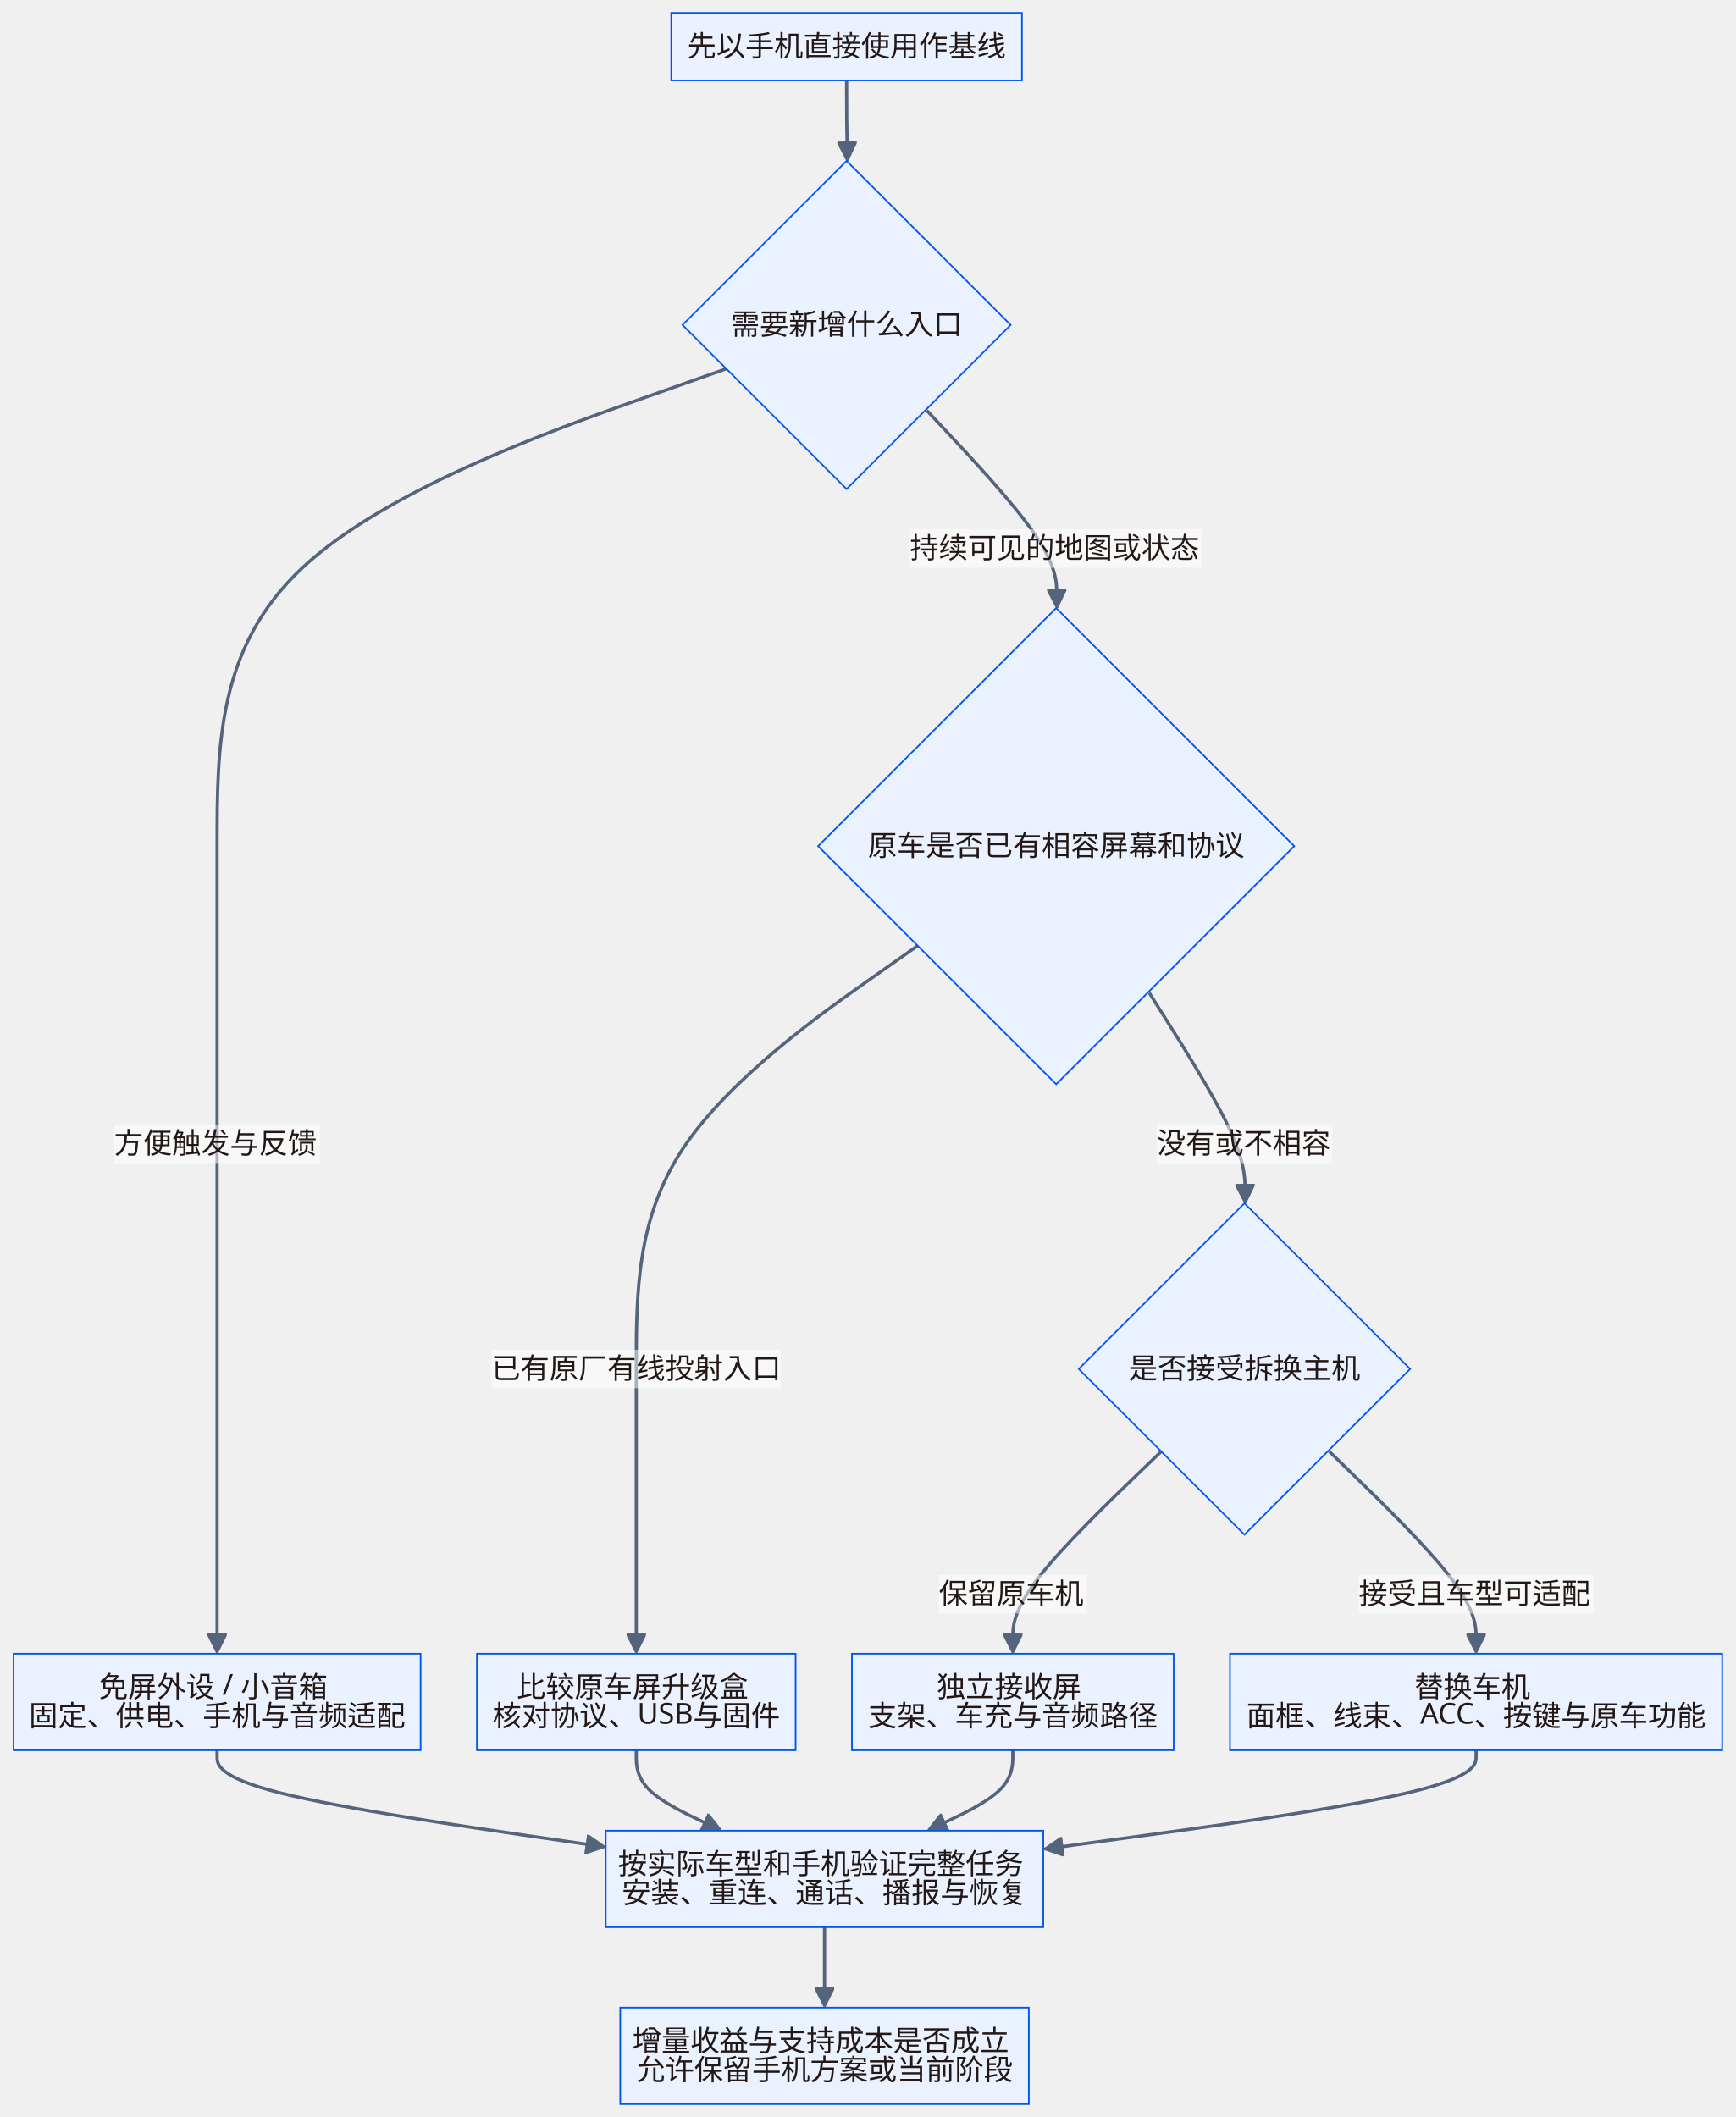
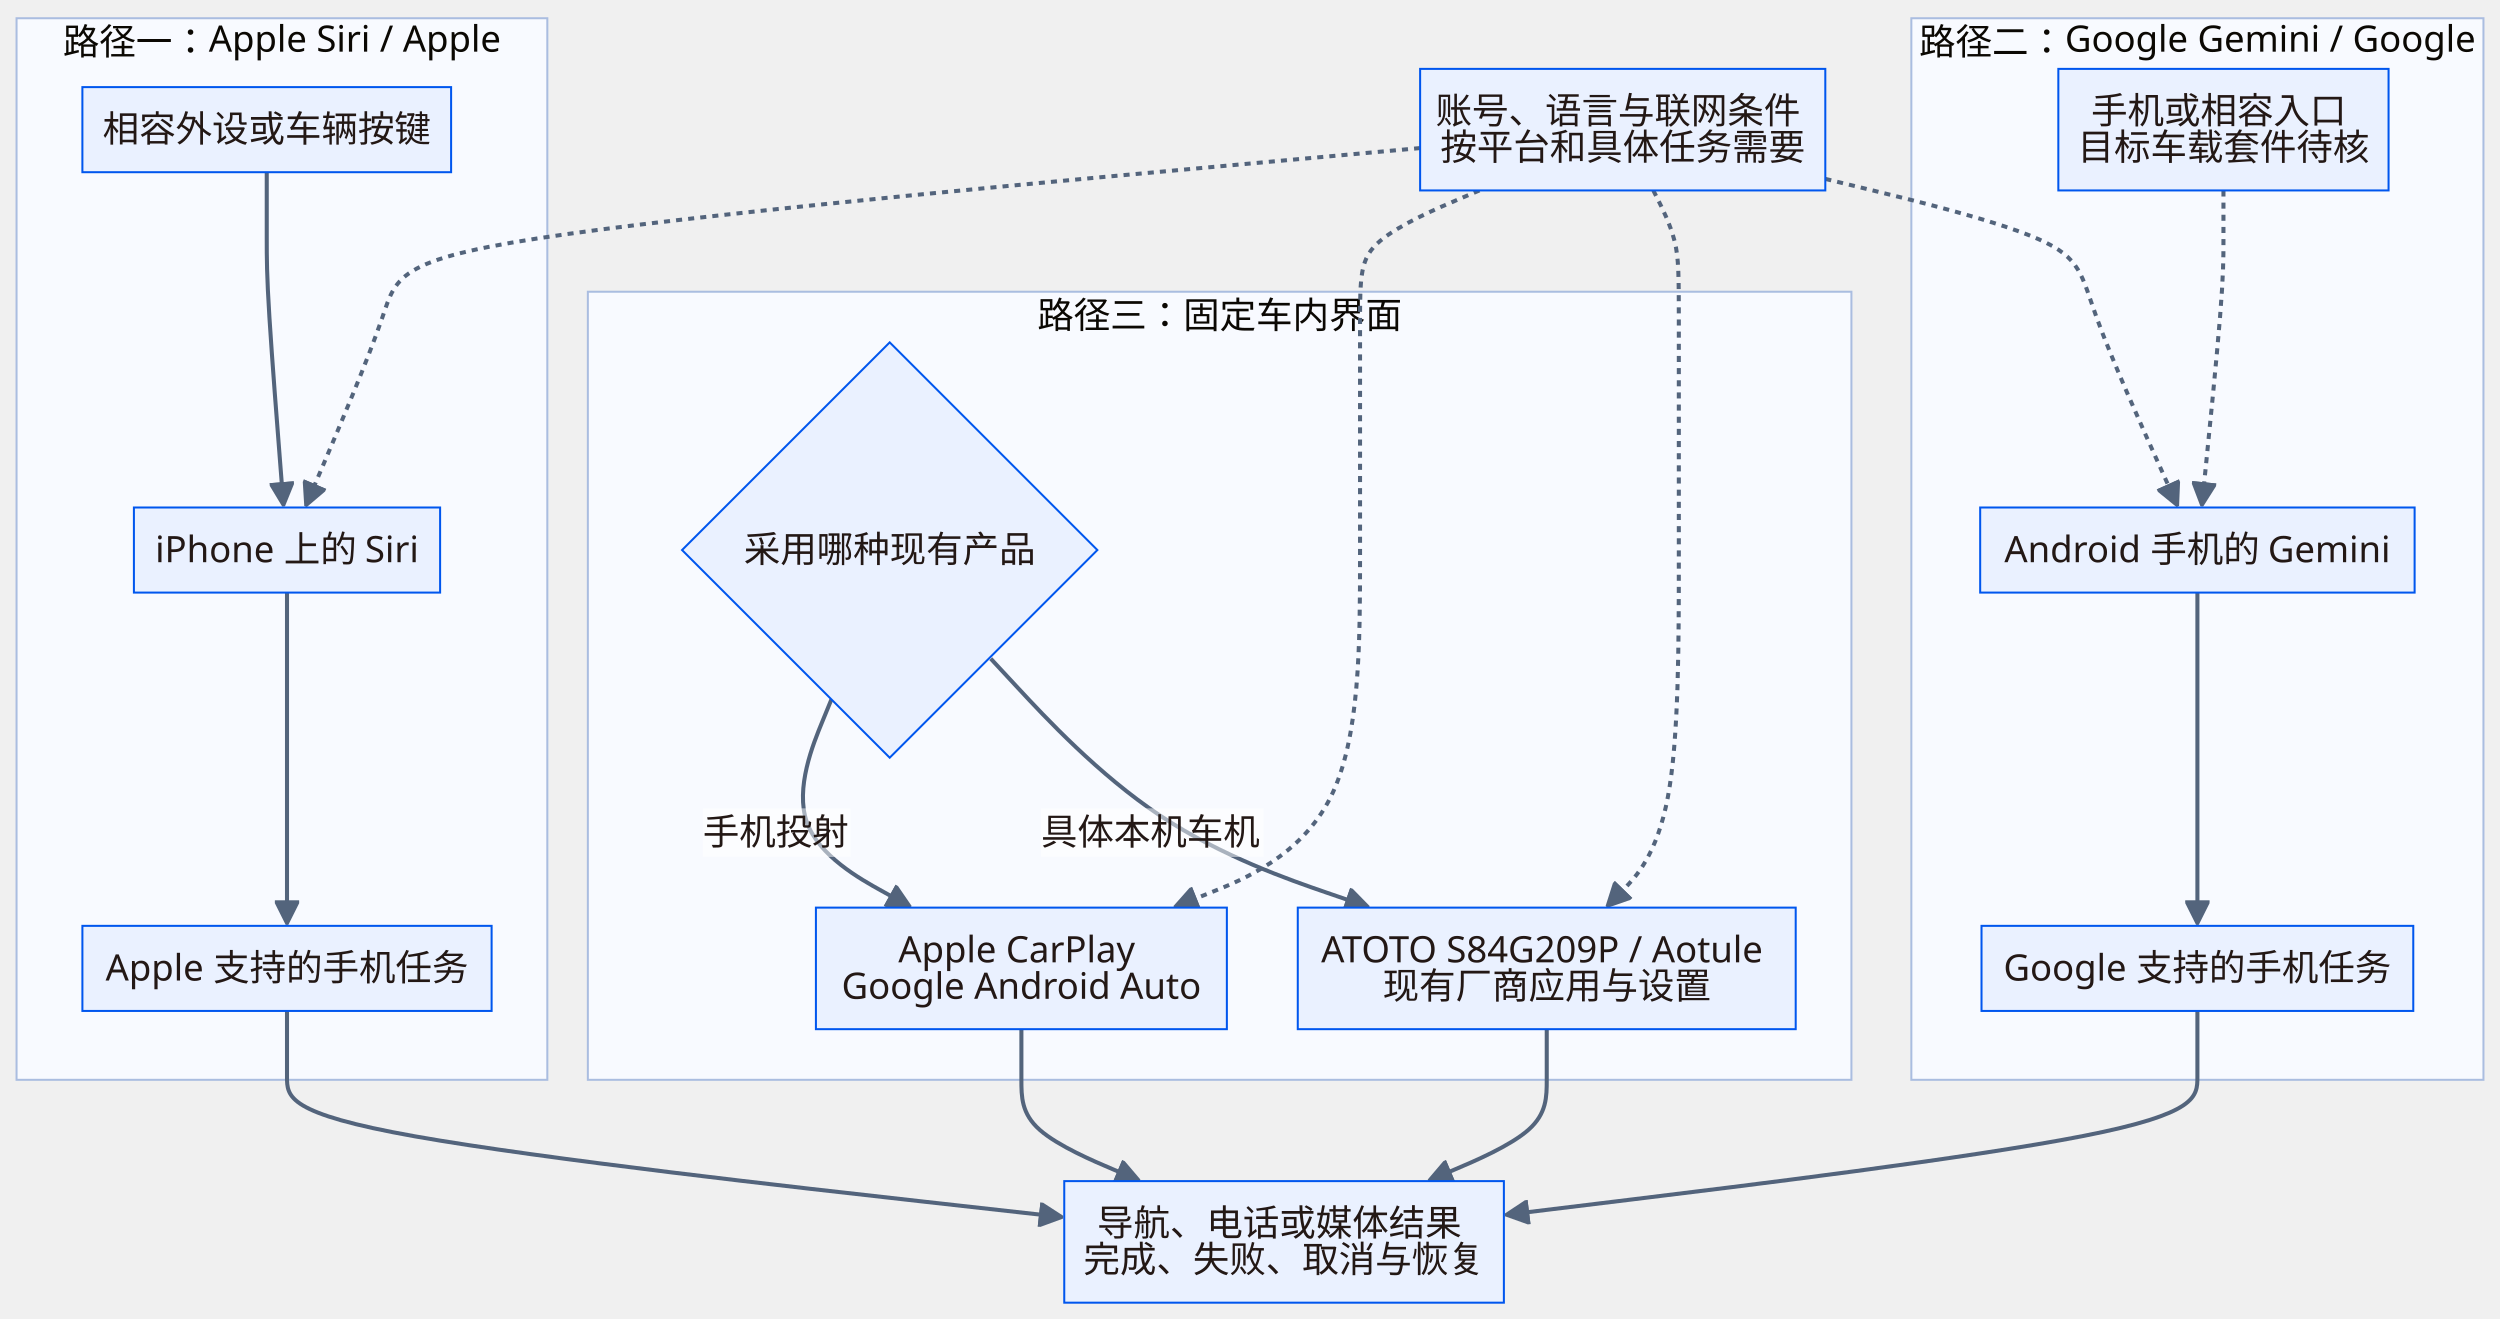
- <svg xmlns="http://www.w3.org/2000/svg" aria-roledescription="flowchart-v2" role="graphics-document document" viewBox="-8 -8 1078.105 1316" height="1316" width="1079" id="researchFigure5">
+ <svg xmlns="http://www.w3.org/2000/svg" aria-roledescription="flowchart-v2" role="graphics-document document" viewBox="-8 -9 1233.662 651" height="651" width="1234" id="researchFigure5">
  <style>#researchFigure5{font-family:Microsoft YaHei,PingFang SC,sans-serif;font-size:18px;fill:#231815;}#researchFigure5 .error-icon{fill:#F4F7FC;}#researchFigure5 .error-text{fill:#0b0803;stroke:#0b0803;}#researchFigure5 .edge-thickness-normal{stroke-width:2px;}#researchFigure5 .edge-thickness-thick{stroke-width:3.5px;}#researchFigure5 .edge-pattern-solid{stroke-dasharray:0;}#researchFigure5 .edge-pattern-dashed{stroke-dasharray:3;}#researchFigure5 .edge-pattern-dotted{stroke-dasharray:2;}#researchFigure5 .marker{fill:#53647C;stroke:#53647C;}#researchFigure5 .marker.cross{stroke:#53647C;}#researchFigure5 svg{font-family:Microsoft YaHei,PingFang SC,sans-serif;font-size:18px;}#researchFigure5 .label{font-family:Microsoft YaHei,PingFang SC,sans-serif;color:#231815;}#researchFigure5 .cluster-label text{fill:#0b0803;}#researchFigure5 .cluster-label span,#researchFigure5 p{color:#0b0803;}#researchFigure5 .label text,#researchFigure5 span,#researchFigure5 p{fill:#231815;color:#231815;}#researchFigure5 .node rect,#researchFigure5 .node circle,#researchFigure5 .node ellipse,#researchFigure5 .node polygon,#researchFigure5 .node path{fill:#EAF1FF;stroke:#0056EE;stroke-width:1px;}#researchFigure5 .flowchart-label text{text-anchor:middle;}#researchFigure5 .node .katex path{fill:#000;stroke:#000;stroke-width:1px;}#researchFigure5 .node .label{text-align:center;}#researchFigure5 .node.clickable{cursor:pointer;}#researchFigure5 .arrowheadPath{fill:#0b0b0b;}#researchFigure5 .edgePath .path{stroke:#53647C;stroke-width:2.0px;}#researchFigure5 .flowchart-link{stroke:#53647C;fill:none;}#researchFigure5 .edgeLabel{background-color:#FFFFFF;text-align:center;}#researchFigure5 .edgeLabel rect{opacity:0.5;background-color:#FFFFFF;fill:#FFFFFF;}#researchFigure5 .labelBkg{background-color:rgba(255, 255, 255, 0.5);}#researchFigure5 .cluster rect{fill:#F8FAFF;stroke:#AABDE0;stroke-width:1px;}#researchFigure5 .cluster text{fill:#0b0803;}#researchFigure5 .cluster span,#researchFigure5 p{color:#0b0803;}#researchFigure5 div.mermaidTooltip{position:absolute;text-align:center;max-width:200px;padding:2px;font-family:Microsoft YaHei,PingFang SC,sans-serif;font-size:12px;background:#F4F7FC;border:1px solid hsl(217.5, 17.143%, 87.255%);border-radius:2px;pointer-events:none;z-index:100;}#researchFigure5 .flowchartTitleText{text-anchor:middle;font-size:18px;fill:#231815;}#researchFigure5 :root{--mermaid-font-family:Microsoft YaHei,PingFang SC,sans-serif;}</style>
  <g>
    <marker orient="auto" markerHeight="12" markerWidth="12" markerUnits="userSpaceOnUse" refY="5" refX="6" viewBox="0 0 10 10" class="marker flowchart" id="researchFigure5_flowchart-pointEnd">
      <path style="stroke-width: 1; stroke-dasharray: 1, 0;" class="arrowMarkerPath" d="M 0 0 L 10 5 L 0 10 z" />
    </marker>
    <marker orient="auto" markerHeight="12" markerWidth="12" markerUnits="userSpaceOnUse" refY="5" refX="4.5" viewBox="0 0 10 10" class="marker flowchart" id="researchFigure5_flowchart-pointStart">
      <path style="stroke-width: 1; stroke-dasharray: 1, 0;" class="arrowMarkerPath" d="M 0 5 L 10 10 L 10 0 z" />
    </marker>
    <marker orient="auto" markerHeight="11" markerWidth="11" markerUnits="userSpaceOnUse" refY="5" refX="11" viewBox="0 0 10 10" class="marker flowchart" id="researchFigure5_flowchart-circleEnd">
      <circle style="stroke-width: 1; stroke-dasharray: 1, 0;" class="arrowMarkerPath" r="5" cy="5" cx="5" />
    </marker>
    <marker orient="auto" markerHeight="11" markerWidth="11" markerUnits="userSpaceOnUse" refY="5" refX="-1" viewBox="0 0 10 10" class="marker flowchart" id="researchFigure5_flowchart-circleStart">
      <circle style="stroke-width: 1; stroke-dasharray: 1, 0;" class="arrowMarkerPath" r="5" cy="5" cx="5" />
    </marker>
    <marker orient="auto" markerHeight="11" markerWidth="11" markerUnits="userSpaceOnUse" refY="5.2" refX="12" viewBox="0 0 11 11" class="marker cross flowchart" id="researchFigure5_flowchart-crossEnd">
      <path style="stroke-width: 2; stroke-dasharray: 1, 0;" class="arrowMarkerPath" d="M 1,1 l 9,9 M 10,1 l -9,9" />
    </marker>
    <marker orient="auto" markerHeight="11" markerWidth="11" markerUnits="userSpaceOnUse" refY="5.2" refX="-1" viewBox="0 0 11 11" class="marker cross flowchart" id="researchFigure5_flowchart-crossStart">
      <path style="stroke-width: 2; stroke-dasharray: 1, 0;" class="arrowMarkerPath" d="M 1,1 l 9,9 M 10,1 l -9,9" />
    </marker>
    <g class="root">
-       <g class="clusters" />
+       <g class="clusters">
+         <g id="C" class="cluster default flowchart-label">
+           <rect height="389" width="623.703" y="135" x="281.99" ry="0" rx="0" style="" />
+           <g transform="translate(593.8413, 135)" class="cluster-label">
+             <text style="">
+               <tspan class="row" x="0" dy="1em" xml:space="preserve">路径三：固定车内界面</tspan>
+             </text>
+           </g>
+         </g>
+         <g id="B" class="cluster default flowchart-label">
+           <rect height="524" width="282.391" y="0" x="935.271" ry="0" rx="0" style="" />
+           <g transform="translate(1076.466, 0)" class="cluster-label">
+             <text style="">
+               <tspan class="row" x="0" dy="1em" xml:space="preserve">路径二：Google Gemini / Google</tspan>
+             </text>
+           </g>
+         </g>
+         <g id="A" class="cluster default flowchart-label">
+           <rect height="524" width="261.99" y="0" x="0" ry="0" rx="0" style="" />
+           <g transform="translate(130.9949, 0)" class="cluster-label">
+             <text style="">
+               <tspan class="row" x="0" dy="1em" xml:space="preserve">路径一：Apple Siri / Apple</tspan>
+             </text>
+           </g>
+         </g>
+       </g>
      <g class="edgePaths">
-         <path marker-end="url(#researchFigure5_flowchart-pointEnd)" style="fill:none;" class="edge-thickness-normal edge-pattern-solid flowchart-link LS-START LE-NEED" id="L-START-NEED-0" d="M517.807,42L517.807,46.167C517.807,50.333,517.807,58.667,517.873,66.2C517.939,73.734,518.071,80.467,518.137,83.834L518.203,87.201" />
-         <path marker-end="url(#researchFigure5_flowchart-pointEnd)" style="fill:none;" class="edge-thickness-normal edge-pattern-solid flowchart-link LS-NEED LE-VOICE" id="L-NEED-VOICE-0" d="M443.042,221.235L390.285,239.863C337.528,258.49,232.014,295.745,179.257,345.206C126.5,394.667,126.5,456.333,126.5,518C126.5,579.667,126.5,641.333,126.5,695.5C126.5,749.667,126.5,796.333,126.5,843C126.5,889.667,126.5,936.333,126.5,964.95C126.5,993.567,126.5,1004.133,126.5,1009.417L126.5,1014.7" />
-         <path marker-end="url(#researchFigure5_flowchart-pointEnd)" style="fill:none;" class="edge-thickness-normal edge-pattern-solid flowchart-link LS-NEED LE-SCREEN" id="L-NEED-SCREEN-0" d="M567.655,247.151L581.06,261.46C594.466,275.768,621.276,304.384,634.753,324.059C648.23,343.733,648.373,354.467,648.445,359.834L648.516,365.2" />
-         <path marker-end="url(#researchFigure5_flowchart-pointEnd)" style="fill:none;" class="edge-thickness-normal edge-pattern-solid flowchart-link LS-SCREEN LE-BOX" id="L-SCREEN-BOX-0" d="M561.973,579.887L532.821,600.405C503.669,620.924,445.365,661.962,416.213,705.814C387.061,749.667,387.061,796.333,387.061,843C387.061,889.667,387.061,936.333,387.061,964.95C387.061,993.567,387.061,1004.133,387.061,1009.417L387.061,1014.7" />
-         <path marker-end="url(#researchFigure5_flowchart-pointEnd)" style="fill:none;" class="edge-thickness-normal edge-pattern-solid flowchart-link LS-SCREEN LE-INSTALL" id="L-SCREEN-INSTALL-0" d="M705.934,609.153L715.798,624.794C725.662,640.435,745.389,671.718,755.325,692.726C765.26,713.733,765.403,724.467,765.475,729.834L765.547,735.2" />
-         <path marker-end="url(#researchFigure5_flowchart-pointEnd)" style="fill:none;" class="edge-thickness-normal edge-pattern-solid flowchart-link LS-INSTALL LE-PORTABLE" id="L-INSTALL-PORTABLE-0" d="M713.393,894.275L698.014,909.063C682.635,923.85,651.878,953.425,636.5,973.496C621.121,993.567,621.121,1004.133,621.121,1009.417L621.121,1014.7" />
-         <path marker-end="url(#researchFigure5_flowchart-pointEnd)" style="fill:none;" class="edge-thickness-normal edge-pattern-solid flowchart-link LS-INSTALL LE-HEADUNIT" id="L-INSTALL-HEADUNIT-0" d="M817.842,894.275L833.054,909.063C848.266,923.85,878.689,953.425,893.901,973.496C909.113,993.567,909.113,1004.133,909.113,1009.417L909.113,1014.7" />
-         <path marker-end="url(#researchFigure5_flowchart-pointEnd)" style="fill:none;" class="edge-thickness-normal edge-pattern-solid flowchart-link LS-VOICE LE-VALIDATE" id="L-VOICE-VALIDATE-0" d="M126.5,1080L126.5,1084.167C126.5,1088.333,126.5,1096.667,165.891,1106.571C205.282,1116.475,284.064,1127.951,323.455,1133.689L362.846,1139.426" />
-         <path marker-end="url(#researchFigure5_flowchart-pointEnd)" style="fill:none;" class="edge-thickness-normal edge-pattern-solid flowchart-link LS-BOX LE-VALIDATE" id="L-BOX-VALIDATE-0" d="M387.061,1080L387.061,1084.167C387.061,1088.333,387.061,1096.667,395.127,1104.624C403.194,1112.582,419.326,1120.164,427.393,1123.955L435.459,1127.746" />
-         <path marker-end="url(#researchFigure5_flowchart-pointEnd)" style="fill:none;" class="edge-thickness-normal edge-pattern-solid flowchart-link LS-PORTABLE LE-VALIDATE" id="L-PORTABLE-VALIDATE-0" d="M621.121,1080L621.121,1084.167C621.121,1088.333,621.121,1096.667,613.055,1104.624C604.988,1112.582,588.855,1120.164,580.789,1123.955L572.722,1127.746" />
-         <path marker-end="url(#researchFigure5_flowchart-pointEnd)" style="fill:none;" class="edge-thickness-normal edge-pattern-solid flowchart-link LS-HEADUNIT LE-VALIDATE" id="L-HEADUNIT-VALIDATE-0" d="M909.113,1080L909.113,1084.167C909.113,1088.333,909.113,1096.667,865.152,1106.803C821.19,1116.94,733.266,1128.879,689.304,1134.849L645.343,1140.819" />
-         <path marker-end="url(#researchFigure5_flowchart-pointEnd)" style="fill:none;" class="edge-thickness-normal edge-pattern-solid flowchart-link LS-VALIDATE LE-DECIDE" id="L-VALIDATE-DECIDE-0" d="M504.091,1190L504.091,1194.167C504.091,1198.333,504.091,1206.667,504.091,1214.117C504.091,1221.567,504.091,1228.133,504.091,1231.417L504.091,1234.7" />
+         <path marker-end="url(#researchFigure5_flowchart-pointEnd)" style="fill:none;" class="edge-thickness-normal edge-pattern-solid flowchart-link LS-A1 LE-A2" id="L-A1-A2-0" d="M123.497,76L123.497,81.667C123.497,87.333,123.497,98.667,123.497,108.5C123.497,118.333,123.497,126.667,124.82,147.703C126.143,168.739,128.789,202.477,130.112,219.347L131.435,236.216" />
+         <path marker-end="url(#researchFigure5_flowchart-pointEnd)" style="fill:none;" class="edge-thickness-normal edge-pattern-solid flowchart-link LS-A2 LE-A3" id="L-A2-A3-0" d="M133.497,283.5L133.497,303.25C133.497,323,133.497,362.5,133.497,389.033C133.497,415.567,133.497,429.133,133.497,435.917L133.497,442.7" />
+         <path marker-end="url(#researchFigure5_flowchart-pointEnd)" style="fill:none;stroke-width:2px;stroke-dasharray:3;" class="edge-thickness-normal edge-pattern-dotted flowchart-link LS-B1 LE-B2" id="L-B1-B2-0" d="M1089.326,85L1089.326,89.167C1089.326,93.333,1089.326,101.667,1089.326,110C1089.326,118.333,1089.326,126.667,1087.624,147.704C1085.923,168.742,1082.519,202.485,1080.818,219.356L1079.116,236.227" />
+         <path marker-end="url(#researchFigure5_flowchart-pointEnd)" style="fill:none;" class="edge-thickness-normal edge-pattern-solid flowchart-link LS-B2 LE-B3" id="L-B2-B3-0" d="M1076.466,283.5L1076.466,303.25C1076.466,323,1076.466,362.5,1076.466,389.033C1076.466,415.567,1076.466,429.133,1076.466,435.917L1076.466,442.7" />
+         <path marker-end="url(#researchFigure5_flowchart-pointEnd)" style="fill:none;" class="edge-thickness-normal edge-pattern-solid flowchart-link LS-C1 LE-C2" id="L-C1-C2-0" d="M402.223,336.233L397.726,347.194C393.228,358.155,384.234,380.078,390.078,396.777C395.923,413.476,416.605,424.952,426.947,430.69L437.288,436.429" />
+         <path marker-end="url(#researchFigure5_flowchart-pointEnd)" style="fill:none;" class="edge-thickness-normal edge-pattern-solid flowchart-link LS-C1 LE-C3" id="L-C1-C3-0" d="M480.865,316.124L494.162,330.437C507.459,344.75,534.052,373.375,564.43,393.567C594.808,413.758,628.97,425.517,646.05,431.396L663.131,437.275" />
+         <path marker-end="url(#researchFigure5_flowchart-pointEnd)" style="fill:none;stroke-width:2px;stroke-dasharray:3;" class="edge-thickness-normal edge-pattern-dotted flowchart-link LS-SERVICE LE-A2" id="L-SERVICE-A2-0" d="M692.802,64.09L608.626,71.742C524.449,79.393,356.096,94.697,271.92,106.515C187.743,118.333,187.743,126.667,180.537,147.771C173.331,168.874,158.919,202.749,151.712,219.686L144.506,236.623" />
+         <path marker-end="url(#researchFigure5_flowchart-pointEnd)" style="fill:none;stroke-width:2px;stroke-dasharray:3;" class="edge-thickness-normal edge-pattern-dotted flowchart-link LS-SERVICE LE-B2" id="L-SERVICE-B2-0" d="M892.802,79.304L913.853,84.42C934.904,89.536,977.005,99.768,998.056,109.051C1019.107,118.333,1019.107,126.667,1026.73,147.778C1034.353,168.889,1049.599,202.778,1057.222,219.722L1064.844,236.667" />
+         <path marker-end="url(#researchFigure5_flowchart-pointEnd)" style="fill:none;stroke-width:2px;stroke-dasharray:3;" class="edge-thickness-normal edge-pattern-dotted flowchart-link LS-SERVICE LE-C2" id="L-SERVICE-C2-0" d="M722.081,85L712.258,89.167C702.436,93.333,682.791,101.667,672.968,110C663.146,118.333,663.146,126.667,663.146,152.083C663.146,177.5,663.146,220,663.146,264.5C663.146,309,663.146,355.5,648.581,384.588C634.016,413.676,604.886,425.352,590.32,431.19L575.755,437.028" />
+         <path marker-end="url(#researchFigure5_flowchart-pointEnd)" style="fill:none;stroke-width:2px;stroke-dasharray:3;" class="edge-thickness-normal edge-pattern-dotted flowchart-link LS-SERVICE LE-C3" id="L-SERVICE-C3-0" d="M807.909,85L810.007,89.167C812.105,93.333,816.301,101.667,818.399,110C820.498,118.333,820.498,126.667,820.498,152.083C820.498,177.5,820.498,220,820.498,264.5C820.498,309,820.498,355.5,815.113,384.284C809.728,413.067,798.959,424.134,793.575,429.668L788.19,435.202" />
+         <path marker-end="url(#researchFigure5_flowchart-pointEnd)" style="fill:none;" class="edge-thickness-normal edge-pattern-solid flowchart-link LS-A3 LE-RESULT" id="L-A3-RESULT-0" d="M133.497,490L133.497,495.667C133.497,501.333,133.497,512.667,133.497,522.5C133.497,532.333,133.497,540.667,196.56,551.881C259.624,563.095,385.751,577.191,448.815,584.238L511.879,591.286" />
+         <path marker-end="url(#researchFigure5_flowchart-pointEnd)" style="fill:none;" class="edge-thickness-normal edge-pattern-solid flowchart-link LS-B3 LE-RESULT" id="L-B3-RESULT-0" d="M1076.466,490L1076.466,495.667C1076.466,501.333,1076.466,512.667,1076.466,522.5C1076.466,532.333,1076.466,540.667,1020.29,551.687C964.113,562.707,851.76,576.414,795.584,583.268L739.407,590.121" />
+         <path marker-end="url(#researchFigure5_flowchart-pointEnd)" style="fill:none;" class="edge-thickness-normal edge-pattern-solid flowchart-link LS-C2 LE-RESULT" id="L-C2-RESULT-0" d="M495.99,499L495.99,503.167C495.99,507.333,495.99,515.667,495.99,524C495.99,532.333,495.99,540.667,504.999,548.655C514.008,556.643,532.027,564.287,541.036,568.109L550.045,571.93" />
+         <path marker-end="url(#researchFigure5_flowchart-pointEnd)" style="fill:none;" class="edge-thickness-normal edge-pattern-solid flowchart-link LS-C3 LE-RESULT" id="L-C3-RESULT-0" d="M755.302,499L755.302,503.167C755.302,507.333,755.302,515.667,755.302,524C755.302,532.333,755.302,540.667,746.293,548.655C737.284,556.643,719.265,564.287,710.256,568.109L701.247,571.93" />
      </g>
      <g class="edgeLabels">
        <g class="edgeLabel">
          <g transform="translate(0, 0)" class="label">
            <rect height="0" width="0" ry="0" rx="0" />
            <text style="">
              <tspan class="row" x="0" dy="1em" xml:space="preserve" />
            </text>
          </g>
        </g>
-         <g transform="translate(126.5, 703)" class="edgeLabel">
-           <g transform="translate(-64, -12)" class="label">
-             <rect height="24" width="127.941" ry="0" rx="0" />
-             <text style="">
-               <tspan class="row" x="0" dy="1em" xml:space="preserve">方便触发与反馈</tspan>
-             </text>
-           </g>
-         </g>
-         <g transform="translate(648.0869, 333)" class="edgeLabel">
-           <g transform="translate(-91, -12)" class="label">
-             <rect height="24" width="181.912" ry="0" rx="0" />
-             <text style="">
-               <tspan class="row" x="0" dy="1em" xml:space="preserve">持续可见的地图或状态</tspan>
-             </text>
-           </g>
-         </g>
-         <g transform="translate(387.0605, 843)" class="edgeLabel">
-           <g transform="translate(-90, -12)" class="label">
-             <rect height="24" width="179.908" ry="0" rx="0" />
-             <text style="">
-               <tspan class="row" x="0" dy="1em" xml:space="preserve">已有原厂有线投射入口</tspan>
-             </text>
-           </g>
-         </g>
-         <g transform="translate(765.1172, 703)" class="edgeLabel">
-           <g transform="translate(-54.5, -12)" class="label">
-             <rect height="24" width="108.954" ry="0" rx="0" />
-             <text style="">
-               <tspan class="row" x="0" dy="1em" xml:space="preserve">没有或不相容</tspan>
-             </text>
-           </g>
-         </g>
-         <g transform="translate(621.1211, 983)" class="edgeLabel">
-           <g transform="translate(-46, -12)" class="label">
-             <rect height="24" width="91.961" ry="0" rx="0" />
-             <text style="">
-               <tspan class="row" x="0" dy="1em" xml:space="preserve">保留原车机</tspan>
-             </text>
-           </g>
-         </g>
-         <g transform="translate(909.1133, 983)" class="edgeLabel">
-           <g transform="translate(-73, -12)" class="label">
-             <rect height="24" width="145.932" ry="0" rx="0" />
-             <text style="">
-               <tspan class="row" x="0" dy="1em" xml:space="preserve">接受且车型可适配</tspan>
+         <g class="edgeLabel">
+           <g transform="translate(0, 0)" class="label">
+             <rect height="0" width="0" ry="0" rx="0" />
+             <text style="">
+               <tspan class="row" x="0" dy="1em" xml:space="preserve" />
+             </text>
+           </g>
+         </g>
+         <g class="edgeLabel">
+           <g transform="translate(0, 0)" class="label">
+             <rect height="0" width="0" ry="0" rx="0" />
+             <text style="">
+               <tspan class="row" x="0" dy="1em" xml:space="preserve" />
+             </text>
+           </g>
+         </g>
+         <g class="edgeLabel">
+           <g transform="translate(0, 0)" class="label">
+             <rect height="0" width="0" ry="0" rx="0" />
+             <text style="">
+               <tspan class="row" x="0" dy="1em" xml:space="preserve" />
+             </text>
+           </g>
+         </g>
+         <g transform="translate(375.2397, 402)" class="edgeLabel">
+           <g transform="translate(-36.5, -12)" class="label">
+             <rect height="24" width="72.97" ry="0" rx="0" />
+             <text style="">
+               <tspan class="row" x="0" dy="1em" xml:space="preserve">手机投射</tspan>
+             </text>
+           </g>
+         </g>
+         <g transform="translate(560.646, 402)" class="edgeLabel">
+           <g transform="translate(-55, -12)" class="label">
+             <rect height="24" width="109.95" ry="0" rx="0" />
+             <text style="">
+               <tspan class="row" x="0" dy="1em" xml:space="preserve">具体本机车机</tspan>
+             </text>
+           </g>
+         </g>
+         <g class="edgeLabel">
+           <g transform="translate(0, 0)" class="label">
+             <rect height="0" width="0" ry="0" rx="0" />
+             <text style="">
+               <tspan class="row" x="0" dy="1em" xml:space="preserve" />
+             </text>
+           </g>
+         </g>
+         <g class="edgeLabel">
+           <g transform="translate(0, 0)" class="label">
+             <rect height="0" width="0" ry="0" rx="0" />
+             <text style="">
+               <tspan class="row" x="0" dy="1em" xml:space="preserve" />
+             </text>
+           </g>
+         </g>
+         <g class="edgeLabel">
+           <g transform="translate(0, 0)" class="label">
+             <rect height="0" width="0" ry="0" rx="0" />
+             <text style="">
+               <tspan class="row" x="0" dy="1em" xml:space="preserve" />
            </text>
          </g>
        </g>
        <g class="edgeLabel">
          <g transform="translate(0, 0)" class="label">
            <rect height="0" width="0" ry="0" rx="0" />
            <text style="">
              <tspan class="row" x="0" dy="1em" xml:space="preserve" />
            </text>
          </g>
        </g>
        <g class="edgeLabel">
          <g transform="translate(0, 0)" class="label">
            <rect height="0" width="0" ry="0" rx="0" />
            <text style="">
              <tspan class="row" x="0" dy="1em" xml:space="preserve" />
            </text>
          </g>
        </g>
        <g class="edgeLabel">
          <g transform="translate(0, 0)" class="label">
            <rect height="0" width="0" ry="0" rx="0" />
            <text style="">
              <tspan class="row" x="0" dy="1em" xml:space="preserve" />
            </text>
          </g>
        </g>
        <g class="edgeLabel">
          <g transform="translate(0, 0)" class="label">
            <rect height="0" width="0" ry="0" rx="0" />
            <text style="">
              <tspan class="row" x="0" dy="1em" xml:space="preserve" />
            </text>
          </g>
        </g>
        <g class="edgeLabel">
          <g transform="translate(0, 0)" class="label">
            <rect height="0" width="0" ry="0" rx="0" />
            <text style="">
              <tspan class="row" x="0" dy="1em" xml:space="preserve" />
            </text>
          </g>
        </g>
      </g>
      <g class="nodes">
-         <g transform="translate(517.8066, 21)" data-id="START" data-node="true" id="flowchart-START-226" class="node default default flowchart-label">
-           <rect height="42" width="218" y="-21" x="-109" ry="0" rx="0" style="" class="basic label-container" />
-           <g transform="translate(0, -12)" style="" class="label">
-             <rect />
-             <text style="">
-               <tspan class="row" x="0" dy="1em" xml:space="preserve">先以手机直接使用作基线</tspan>
-             </text>
-           </g>
-         </g>
-         <g transform="translate(517.8066, 194)" data-id="NEED" data-node="true" id="flowchart-NEED-227" class="node default default flowchart-label">
-           <polygon style="" transform="translate(-102,102)" class="label-container" points="102,0 204,-102 102,-204 0,-102" />
-           <g transform="translate(0, -12)" style="" class="label">
-             <rect />
-             <text style="">
-               <tspan class="row" x="0" dy="1em" xml:space="preserve">需要新增什么入口</tspan>
-             </text>
-           </g>
-         </g>
-         <g transform="translate(126.5, 1050)" data-id="VOICE" data-node="true" id="flowchart-VOICE-229" class="node default default flowchart-label">
-           <rect height="60" width="253" y="-30" x="-126.5" ry="0" rx="0" style="" class="basic label-container" />
-           <g transform="translate(0, -21)" style="" class="label">
-             <rect />
-             <text style="">
-               <tspan class="row" x="0" dy="1em" xml:space="preserve">免屏外设 / 小音箱</tspan>
-               <tspan class="row" x="0" dy="1em" xml:space="preserve">固定、供电、手机与音频适配</tspan>
-             </text>
-           </g>
-         </g>
-         <g transform="translate(648.0869, 518)" data-id="SCREEN" data-node="true" id="flowchart-SCREEN-231" class="node default default flowchart-label">
-           <polygon style="" transform="translate(-148,148)" class="label-container" points="148,0 296,-148 148,-296 0,-148" />
-           <g transform="translate(0, -12)" style="" class="label">
-             <rect />
-             <text style="">
-               <tspan class="row" x="0" dy="1em" xml:space="preserve">原车是否已有相容屏幕和协议</tspan>
-             </text>
-           </g>
-         </g>
-         <g transform="translate(387.0605, 1050)" data-id="BOX" data-node="true" id="flowchart-BOX-233" class="node default default flowchart-label">
-           <rect height="60" width="198.121" y="-30" x="-99.061" ry="0" rx="0" style="" class="basic label-container" />
-           <g transform="translate(0, -21)" style="" class="label">
-             <rect />
-             <text style="">
-               <tspan class="row" x="0" dy="1em" xml:space="preserve">比较原车屏升级盒</tspan>
-               <tspan class="row" x="0" dy="1em" xml:space="preserve">核对协议、USB与固件</tspan>
-             </text>
-           </g>
-         </g>
-         <g transform="translate(765.1172, 843)" data-id="INSTALL" data-node="true" id="flowchart-INSTALL-235" class="node default default flowchart-label">
-           <polygon style="" transform="translate(-103,103)" class="label-container" points="103,0 206,-103 103,-206 0,-103" />
-           <g transform="translate(0, -12)" style="" class="label">
-             <rect />
-             <text style="">
-               <tspan class="row" x="0" dy="1em" xml:space="preserve">是否接受拆换主机</tspan>
-             </text>
-           </g>
-         </g>
-         <g transform="translate(621.1211, 1050)" data-id="PORTABLE" data-node="true" id="flowchart-PORTABLE-237" class="node default default flowchart-label">
+         <g transform="translate(430.9897, 262.5)" data-id="C1" data-node="true" id="flowchart-C1-198" class="node default default flowchart-label">
+           <polygon style="" transform="translate(-102.5,102.5)" class="label-container" points="102.5,0 205,-102.5 102.5,-205 0,-102.5" />
+           <g transform="translate(0, -12)" style="" class="label">
+             <rect />
+             <text style="">
+               <tspan class="row" x="0" dy="1em" xml:space="preserve">采用哪种现有产品</tspan>
+             </text>
+           </g>
+         </g>
+         <g transform="translate(495.9897, 469)" data-id="C2" data-node="true" id="flowchart-C2-200" class="node default default flowchart-label">
+           <rect height="60" width="202.844" y="-30" x="-101.422" ry="0" rx="0" style="" class="basic label-container" />
+           <g transform="translate(0, -21)" style="" class="label">
+             <rect />
+             <text style="">
+               <tspan class="row" x="0" dy="1em" xml:space="preserve">Apple CarPlay</tspan>
+               <tspan class="row" x="0" dy="1em" xml:space="preserve">Google Android Auto</tspan>
+             </text>
+           </g>
+         </g>
+         <g transform="translate(755.3022, 469)" data-id="C3" data-node="true" id="flowchart-C3-202" class="node default default flowchart-label">
+           <rect height="60" width="245.781" y="-30" x="-122.891" ry="0" rx="0" style="" class="basic label-container" />
+           <g transform="translate(0, -21)" style="" class="label">
+             <rect />
+             <text style="">
+               <tspan class="row" x="0" dy="1em" xml:space="preserve">ATOTO S84G209P / Aotule</tspan>
+               <tspan class="row" x="0" dy="1em" xml:space="preserve">现有厂商应用与设置</tspan>
+             </text>
+           </g>
+         </g>
+         <g transform="translate(1076.466, 262.5)" data-id="B2" data-node="true" id="flowchart-B2-195" class="node default default flowchart-label">
+           <rect height="42" width="214.438" y="-21" x="-107.219" ry="0" rx="0" style="" class="basic label-container" />
+           <g transform="translate(0, -12)" style="" class="label">
+             <rect />
+             <text style="">
+               <tspan class="row" x="0" dy="1em" xml:space="preserve">Android 手机的 Gemini</tspan>
+             </text>
+           </g>
+         </g>
+         <g transform="translate(1089.326, 55)" data-id="B1" data-node="true" id="flowchart-B1-194" class="node default default flowchart-label">
+           <rect height="60" width="163" y="-30" x="-81.5" ry="0" rx="0" style="" class="basic label-container" />
+           <g transform="translate(0, -21)" style="" class="label">
+             <rect />
+             <text style="">
+               <tspan class="row" x="0" dy="1em" xml:space="preserve">手机或相容入口</tspan>
+               <tspan class="row" x="0" dy="1em" xml:space="preserve">目标车载套件待核</tspan>
+             </text>
+           </g>
+         </g>
+         <g transform="translate(1076.466, 469)" data-id="B3" data-node="true" id="flowchart-B3-197" class="node default default flowchart-label">
+           <rect height="42" width="213.115" y="-21" x="-106.558" ry="0" rx="0" style="" class="basic label-container" />
+           <g transform="translate(0, -12)" style="" class="label">
+             <rect />
+             <text style="">
+               <tspan class="row" x="0" dy="1em" xml:space="preserve">Google 支持的手机任务</tspan>
+             </text>
+           </g>
+         </g>
+         <g transform="translate(133.4966, 262.5)" data-id="A2" data-node="true" id="flowchart-A2-191" class="node default default flowchart-label">
+           <rect height="42" width="151.141" y="-21" x="-75.57" ry="0" rx="0" style="" class="basic label-container" />
+           <g transform="translate(0, -12)" style="" class="label">
+             <rect />
+             <text style="">
+               <tspan class="row" x="0" dy="1em" xml:space="preserve">iPhone 上的 Siri</tspan>
+             </text>
+           </g>
+         </g>
+         <g transform="translate(123.4966, 55)" data-id="A1" data-node="true" id="flowchart-A1-190" class="node default default flowchart-label">
+           <rect height="42" width="182" y="-21" x="-91" ry="0" rx="0" style="" class="basic label-container" />
+           <g transform="translate(0, -12)" style="" class="label">
+             <rect />
+             <text style="">
+               <tspan class="row" x="0" dy="1em" xml:space="preserve">相容外设或车辆按键</tspan>
+             </text>
+           </g>
+         </g>
+         <g transform="translate(133.4966, 469)" data-id="A3" data-node="true" id="flowchart-A3-193" class="node default default flowchart-label">
+           <rect height="42" width="201.986" y="-21" x="-100.993" ry="0" rx="0" style="" class="basic label-container" />
+           <g transform="translate(0, -12)" style="" class="label">
+             <rect />
+             <text style="">
+               <tspan class="row" x="0" dy="1em" xml:space="preserve">Apple 支持的手机任务</tspan>
+             </text>
+           </g>
+         </g>
+         <g transform="translate(792.8022, 55)" data-id="SERVICE" data-node="true" id="flowchart-SERVICE-203" class="node default default flowchart-label">
          <rect height="60" width="200" y="-30" x="-100" ry="0" rx="0" style="" class="basic label-container" />
          <g transform="translate(0, -21)" style="" class="label">
            <rect />
            <text style="">
-               <tspan class="row" x="0" dy="1em" xml:space="preserve">独立接收屏</tspan>
-               <tspan class="row" x="0" dy="1em" xml:space="preserve">支架、车充与音频路径</tspan>
-             </text>
-           </g>
-         </g>
-         <g transform="translate(909.1133, 1050)" data-id="HEADUNIT" data-node="true" id="flowchart-HEADUNIT-239" class="node default default flowchart-label">
-           <rect height="60" width="305.984" y="-30" x="-152.992" ry="0" rx="0" style="" class="basic label-container" />
-           <g transform="translate(0, -21)" style="" class="label">
-             <rect />
-             <text style="">
-               <tspan class="row" x="0" dy="1em" xml:space="preserve">替换车机</tspan>
-               <tspan class="row" x="0" dy="1em" xml:space="preserve">面框、线束、ACC、按键与原车功能</tspan>
-             </text>
-           </g>
-         </g>
-         <g transform="translate(504.0908, 1160)" data-id="VALIDATE" data-node="true" id="flowchart-VALIDATE-241" class="node default default flowchart-label">
-           <rect height="60" width="272" y="-30" x="-136" ry="0" rx="0" style="" class="basic label-container" />
-           <g transform="translate(0, -21)" style="" class="label">
-             <rect />
-             <text style="">
-               <tspan class="row" x="0" dy="1em" xml:space="preserve">按实际车型和手机验证完整任务</tspan>
-               <tspan class="row" x="0" dy="1em" xml:space="preserve">安装、重连、通话、播报与恢复</tspan>
-             </text>
-           </g>
-         </g>
-         <g transform="translate(504.0908, 1270)" data-id="DECIDE" data-node="true" id="flowchart-DECIDE-249" class="node default default flowchart-label">
-           <rect height="60" width="254" y="-30" x="-127" ry="0" rx="0" style="" class="basic label-container" />
-           <g transform="translate(0, -21)" style="" class="label">
-             <rect />
-             <text style="">
-               <tspan class="row" x="0" dy="1em" xml:space="preserve">增量收益与支持成本是否成立</tspan>
-               <tspan class="row" x="0" dy="1em" xml:space="preserve">允许保留手机方案或当前阶段</tspan>
+               <tspan class="row" x="0" dy="1em" xml:space="preserve">账号、语言与联网条件</tspan>
+               <tspan class="row" x="0" dy="1em" xml:space="preserve">按平台和具体任务需要</tspan>
+             </text>
+           </g>
+         </g>
+         <g transform="translate(625.646, 604)" data-id="RESULT" data-node="true" id="flowchart-RESULT-204" class="node default default flowchart-label">
+           <rect height="60" width="217" y="-30" x="-108.5" ry="0" rx="0" style="" class="basic label-container" />
+           <g transform="translate(0, -21)" style="" class="label">
+             <rect />
+             <text style="">
+               <tspan class="row" x="0" dy="1em" xml:space="preserve">导航、电话或媒体结果</tspan>
+               <tspan class="row" x="0" dy="1em" xml:space="preserve">完成、失败、取消与恢复</tspan>
            </text>
          </g>
        </g>
      </g>
    </g>
  </g>
</svg>
